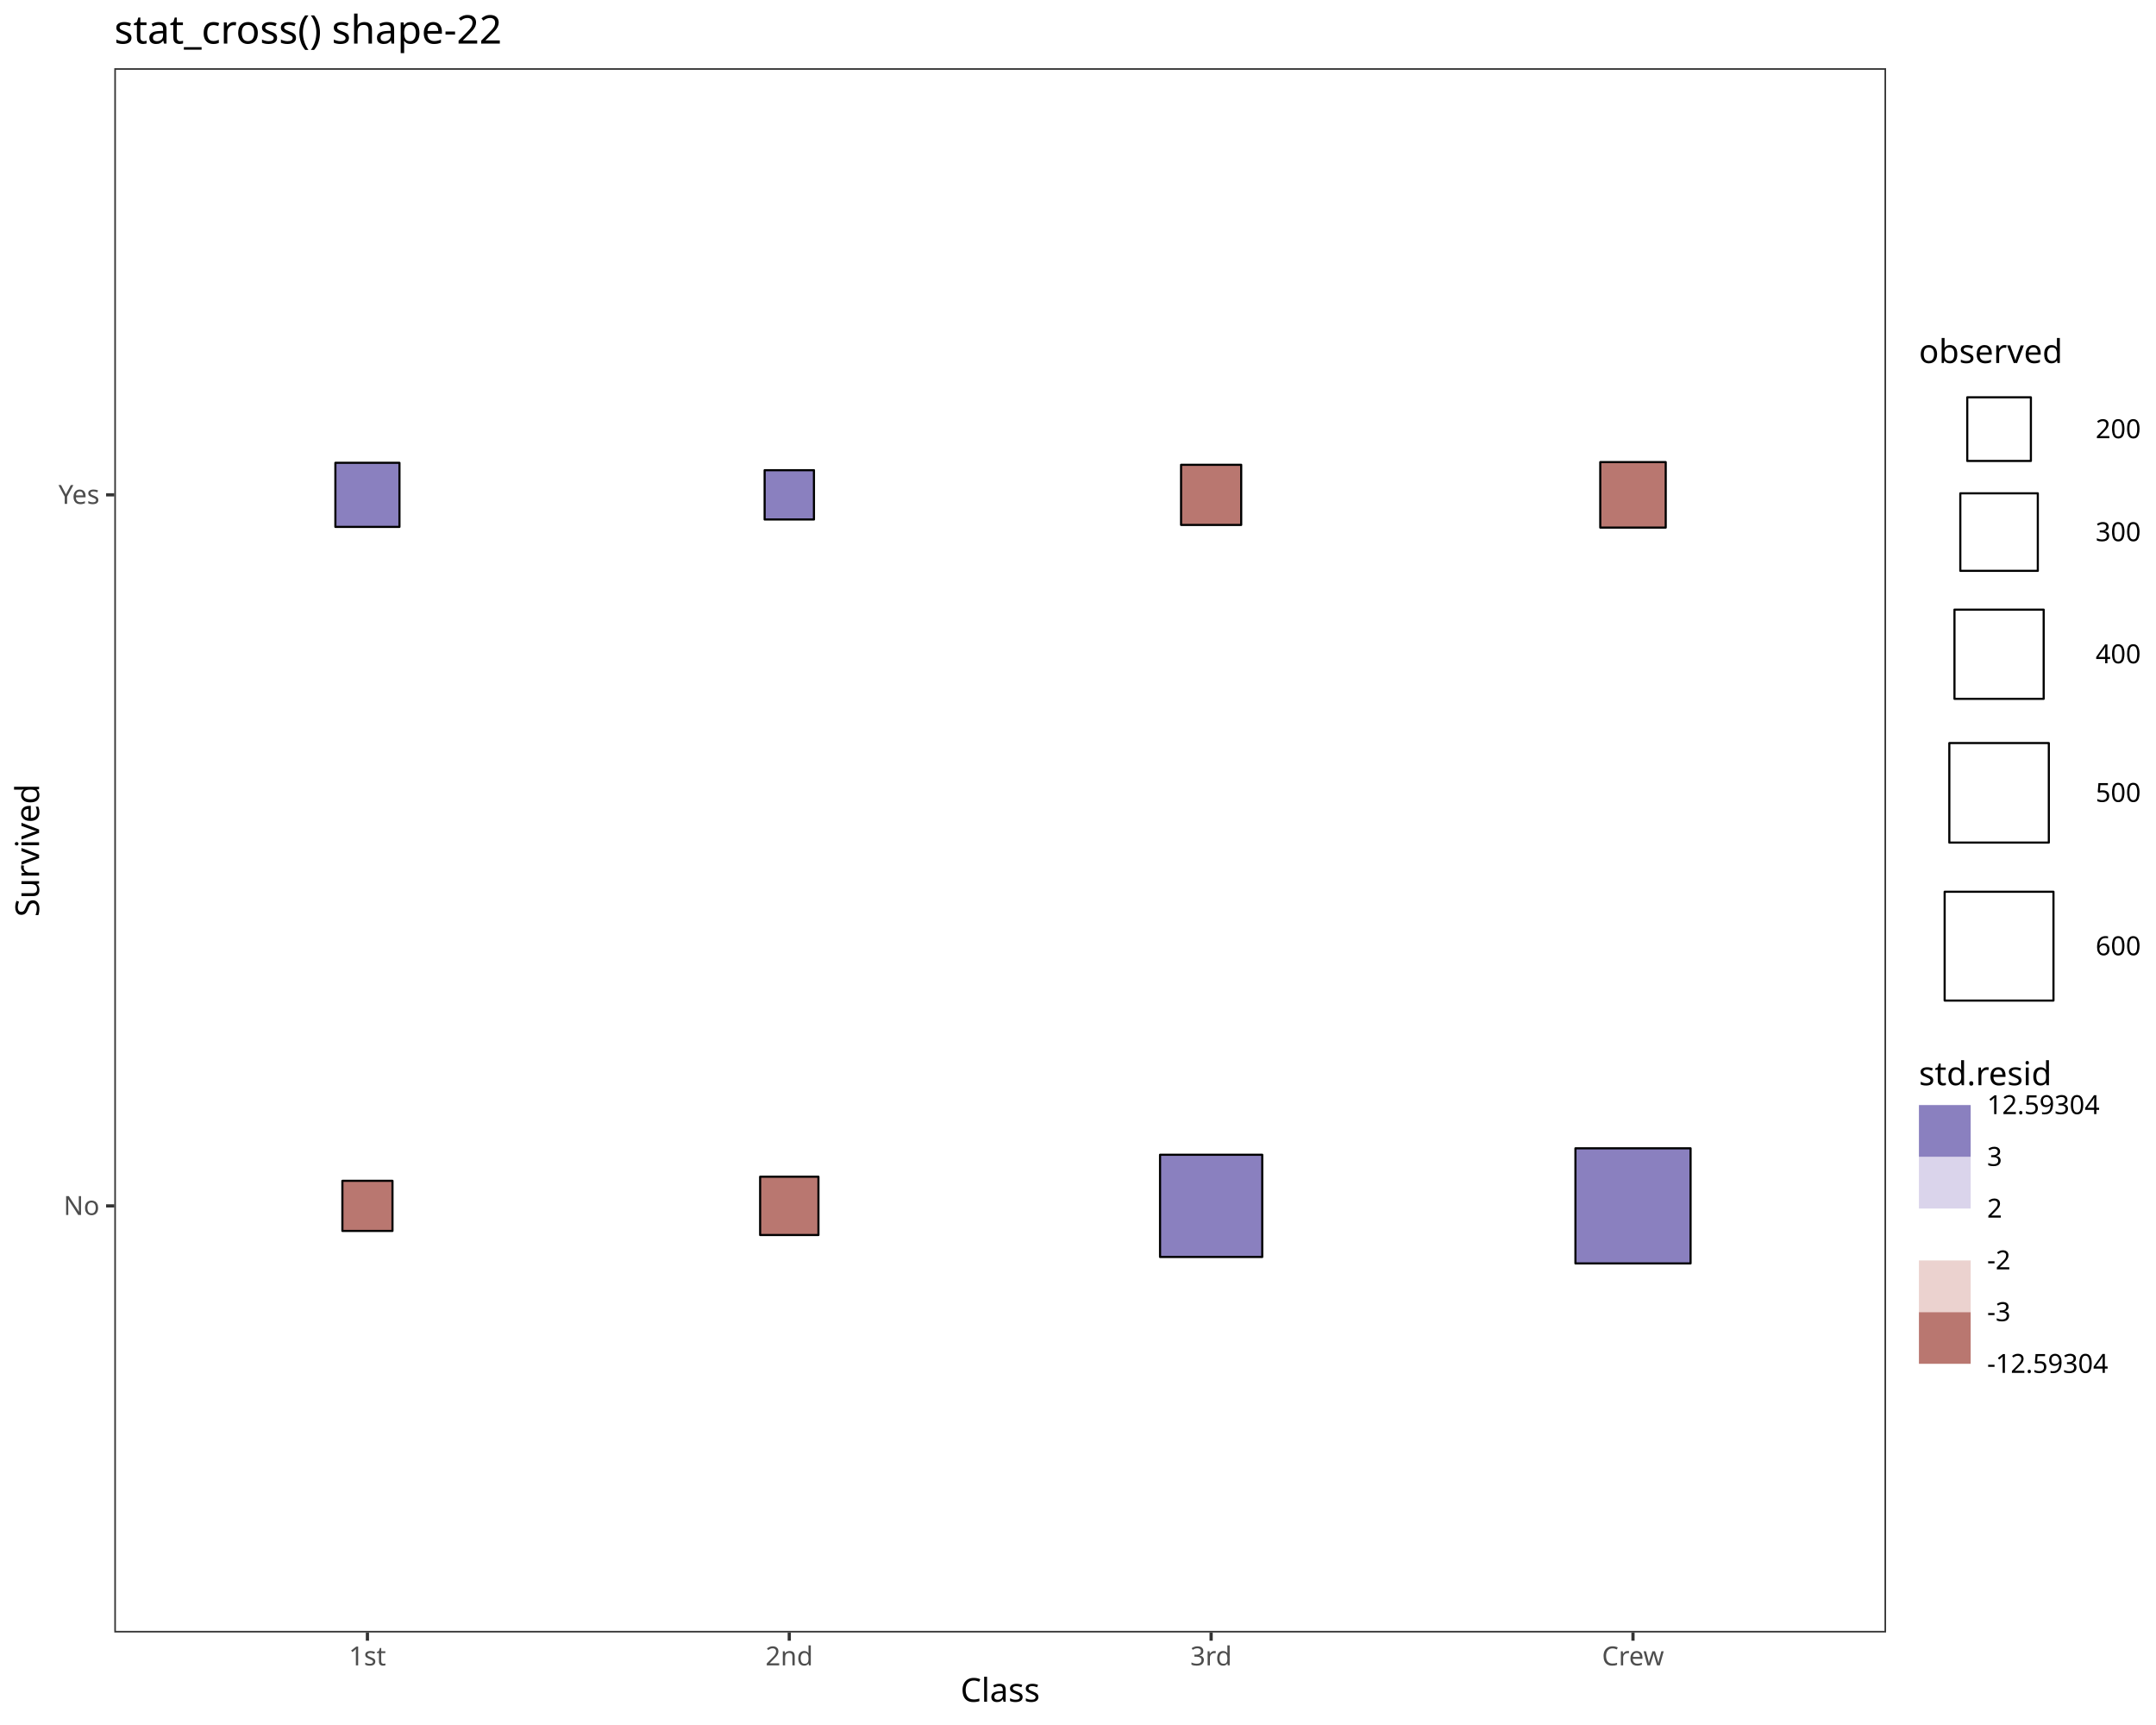
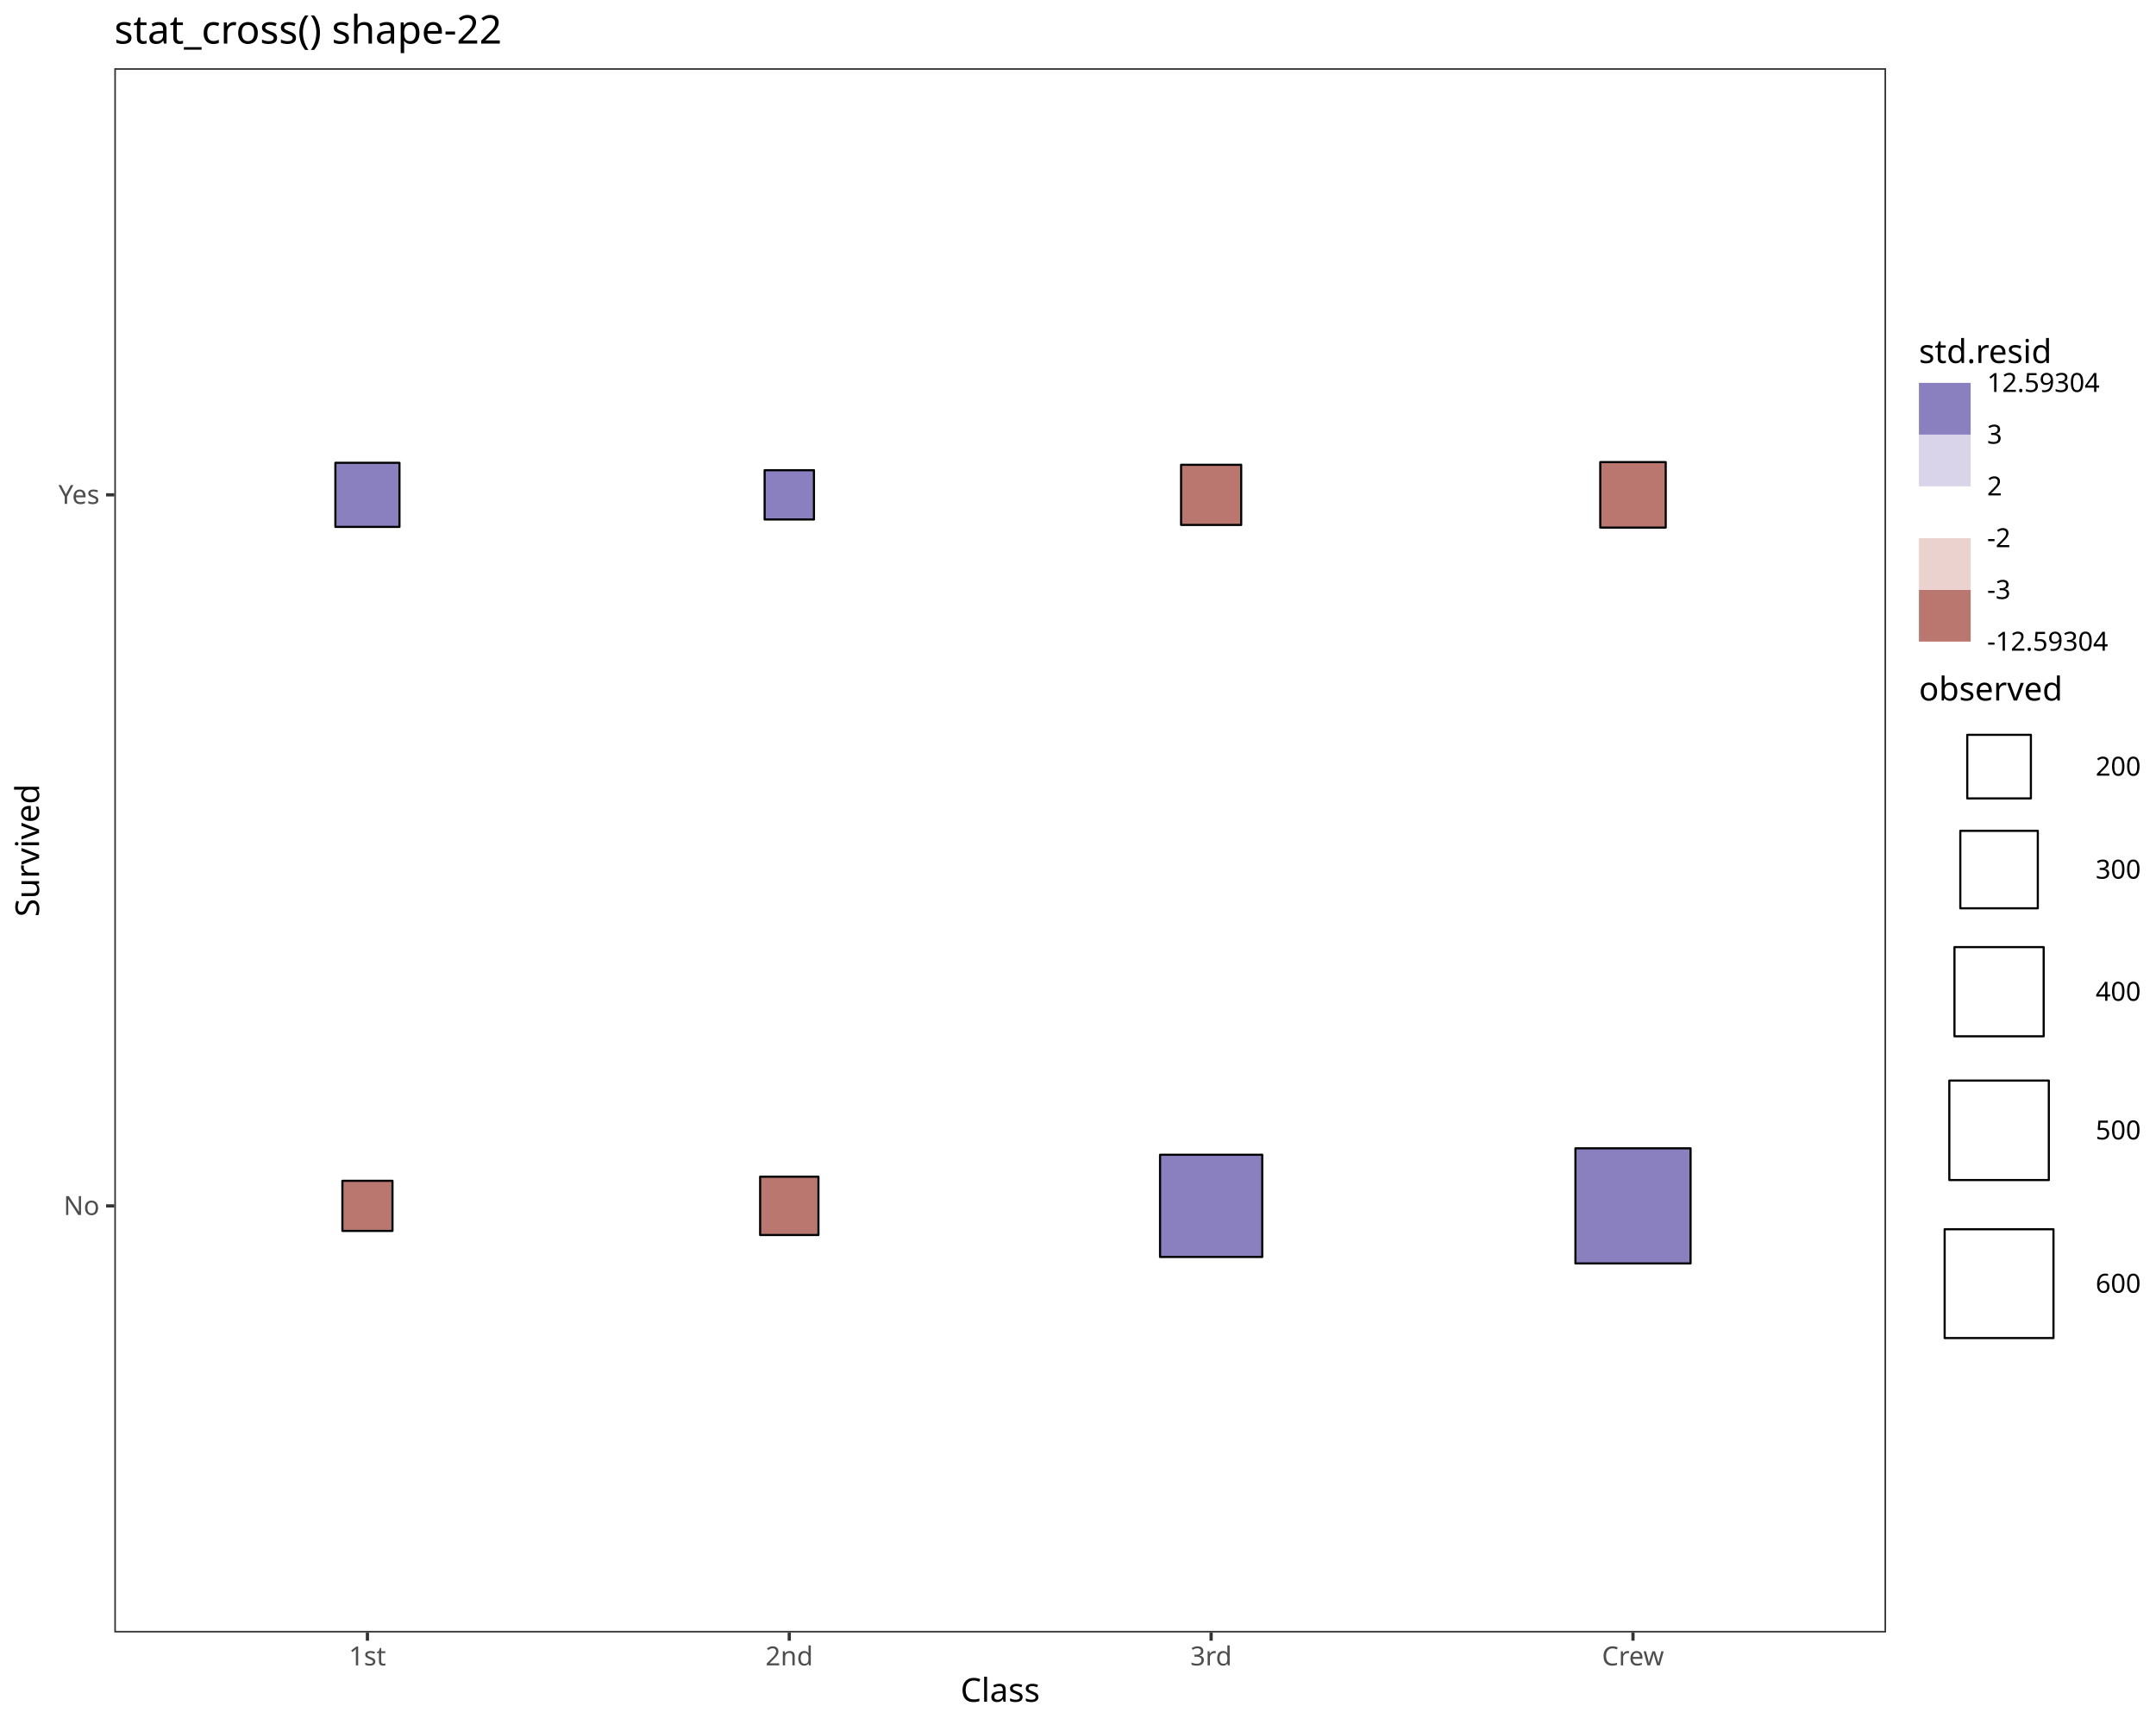
<svg xmlns="http://www.w3.org/2000/svg" class="svglite" data-engine-version="2.0" width="720.00pt" height="576.00pt" viewBox="0 0 720.00 576.00">
  <defs>
    <style type="text/css">
    .svglite line, .svglite polyline, .svglite polygon, .svglite path, .svglite rect, .svglite circle {
      fill: none;
      stroke: #000000;
      stroke-linecap: round;
      stroke-linejoin: round;
      stroke-miterlimit: 10.00;
    }
  </style>
  </defs>
  <rect width="100%" height="100%" style="stroke: none; fill: #FFFFFF;" />
  <defs>
    <clipPath id="cpMC4wMHw3MjAuMDB8MC4wMHw1NzYuMDA=">
      <rect x="0.00" y="0.00" width="720.00" height="576.00" />
    </clipPath>
  </defs>
  <g clip-path="url(#cpMC4wMHw3MjAuMDB8MC4wMHw1NzYuMDA=)">
    <rect x="0.00" y="0.00" width="720.00" height="576.00" style="stroke-width: 1.07; stroke: #FFFFFF; fill: #FFFFFF;" />
  </g>
  <defs>
    <clipPath id="cpMzguMTd8NjI5Ljg3fDIyLjc4fDU0NS4xMQ==">
      <rect x="38.17" y="22.78" width="591.69" height="522.33" />
    </clipPath>
  </defs>
  <g clip-path="url(#cpMzguMTd8NjI5Ljg3fDIyLjc4fDU0NS4xMQ==)">
    <rect x="38.17" y="22.78" width="591.69" height="522.33" style="stroke-width: 1.07; stroke: none; fill: #FFFFFF;" />
    <rect x="114.34" y="394.29" width="16.73" height="16.73" style="stroke-width: 0.71; fill: #B97770;" />
    <rect x="112.00" y="154.54" width="21.40" height="21.40" style="stroke-width: 0.71; fill: #8A80BF;" />
    <rect x="253.85" y="392.92" width="19.47" height="19.47" style="stroke-width: 0.71; fill: #B97770;" />
    <rect x="255.35" y="157.00" width="16.47" height="16.47" style="stroke-width: 0.71; fill: #8A80BF;" />
    <rect x="387.40" y="385.59" width="34.13" height="34.13" style="stroke-width: 0.71; fill: #8A80BF;" />
    <rect x="394.42" y="155.20" width="20.08" height="20.08" style="stroke-width: 0.71; fill: #B97770;" />
    <rect x="526.12" y="383.43" width="38.45" height="38.45" style="stroke-width: 0.71; fill: #8A80BF;" />
    <rect x="534.41" y="154.31" width="21.86" height="21.86" style="stroke-width: 0.71; fill: #B97770;" />
    <rect x="38.17" y="22.78" width="591.69" height="522.33" style="stroke-width: 1.07; stroke: #333333;" />
  </g>
  <g clip-path="url(#cpMC4wMHw3MjAuMDB8MC4wMHw1NzYuMDA=)">
    <text x="33.24" y="405.69" text-anchor="end" style="font-size: 8.80px; fill: #4D4D4D; font-family: sans;" textLength="11.25px" lengthAdjust="spacingAndGlyphs">No</text>
    <text x="33.24" y="168.26" text-anchor="end" style="font-size: 8.80px; fill: #4D4D4D; font-family: sans;" textLength="15.17px" lengthAdjust="spacingAndGlyphs">Yes</text>
    <polyline points="35.43,402.66 38.17,402.66 " style="stroke-width: 1.07; stroke: #333333; stroke-linecap: butt;" />
    <polyline points="35.43,165.24 38.17,165.24 " style="stroke-width: 1.07; stroke: #333333; stroke-linecap: butt;" />
    <polyline points="122.70,547.85 122.70,545.11 " style="stroke-width: 1.07; stroke: #333333; stroke-linecap: butt;" />
    <polyline points="263.58,547.85 263.58,545.11 " style="stroke-width: 1.07; stroke: #333333; stroke-linecap: butt;" />
    <polyline points="404.46,547.85 404.46,545.11 " style="stroke-width: 1.07; stroke: #333333; stroke-linecap: butt;" />
    <polyline points="545.34,547.85 545.34,545.11 " style="stroke-width: 1.07; stroke: #333333; stroke-linecap: butt;" />
    <text x="122.70" y="556.10" text-anchor="middle" style="font-size: 8.80px; fill: #4D4D4D; font-family: sans;" textLength="11.74px" lengthAdjust="spacingAndGlyphs">1st</text>
    <text x="263.58" y="556.10" text-anchor="middle" style="font-size: 8.80px; fill: #4D4D4D; font-family: sans;" textLength="14.68px" lengthAdjust="spacingAndGlyphs">2nd</text>
    <text x="404.46" y="556.10" text-anchor="middle" style="font-size: 8.80px; fill: #4D4D4D; font-family: sans;" textLength="12.72px" lengthAdjust="spacingAndGlyphs">3rd</text>
    <text x="545.34" y="556.10" text-anchor="middle" style="font-size: 8.80px; fill: #4D4D4D; font-family: sans;" textLength="20.54px" lengthAdjust="spacingAndGlyphs">Crew</text>
    <text x="334.02" y="568.24" text-anchor="middle" style="font-size: 11.00px; font-family: sans;" textLength="27.52px" lengthAdjust="spacingAndGlyphs">Class</text>
    <text transform="translate(13.05,283.95) rotate(-90)" text-anchor="middle" style="font-size: 11.00px; font-family: sans;" textLength="42.81px" lengthAdjust="spacingAndGlyphs">Survived</text>
-     <rect x="640.83" y="112.51" width="73.69" height="230.19" style="stroke-width: 1.07; stroke: none; fill: #FFFFFF;" />
-     <text x="640.83" y="121.22" style="font-size: 11.00px; font-family: sans;" textLength="45.26px" lengthAdjust="spacingAndGlyphs">observed</text>
-     <rect x="640.83" y="127.84" width="53.53" height="30.91" style="stroke-width: 1.07; stroke: none; fill: #FFFFFF;" />
-     <rect x="656.97" y="132.67" width="21.25" height="21.25" style="stroke-width: 0.71;" />
-     <rect x="640.83" y="158.74" width="53.53" height="37.85" style="stroke-width: 1.07; stroke: none; fill: #FFFFFF;" />
-     <rect x="654.65" y="164.73" width="25.88" height="25.88" style="stroke-width: 0.71;" />
-     <rect x="640.83" y="196.60" width="53.53" height="43.71" style="stroke-width: 1.07; stroke: none; fill: #FFFFFF;" />
-     <rect x="652.70" y="203.56" width="29.79" height="29.79" style="stroke-width: 0.71;" />
-     <rect x="640.83" y="240.30" width="53.53" height="48.87" style="stroke-width: 1.07; stroke: none; fill: #FFFFFF;" />
-     <rect x="650.98" y="248.12" width="33.23" height="33.23" style="stroke-width: 0.71;" />
-     <rect x="640.83" y="289.17" width="53.53" height="53.53" style="stroke-width: 1.07; stroke: none; fill: #FFFFFF;" />
-     <rect x="649.42" y="297.76" width="36.34" height="36.34" style="stroke-width: 0.71;" />
-     <text x="699.84" y="146.32" style="font-size: 8.80px; font-family: sans;" textLength="14.68px" lengthAdjust="spacingAndGlyphs">200</text>
-     <text x="699.84" y="180.70" style="font-size: 8.80px; font-family: sans;" textLength="14.68px" lengthAdjust="spacingAndGlyphs">300</text>
-     <text x="699.84" y="221.48" style="font-size: 8.80px; font-family: sans;" textLength="14.68px" lengthAdjust="spacingAndGlyphs">400</text>
-     <text x="699.84" y="267.76" style="font-size: 8.80px; font-family: sans;" textLength="14.68px" lengthAdjust="spacingAndGlyphs">500</text>
-     <text x="699.84" y="318.96" style="font-size: 8.80px; font-family: sans;" textLength="14.68px" lengthAdjust="spacingAndGlyphs">600</text>
-     <rect x="640.83" y="353.66" width="62.40" height="101.73" style="stroke-width: 1.07; stroke: none; fill: #FFFFFF;" />
-     <text x="640.83" y="362.37" style="font-size: 11.00px; font-family: sans;" textLength="41.58px" lengthAdjust="spacingAndGlyphs">std.resid</text>
-     <rect x="640.83" y="438.11" width="17.28" height="17.28" style="stroke-width: 0.75; stroke: none; fill: #B97770;" />
-     <rect x="640.83" y="420.83" width="17.28" height="17.28" style="stroke-width: 0.75; stroke: none; fill: #EBD2CF;" />
-     <rect x="640.83" y="403.55" width="17.28" height="17.28" style="stroke-width: 0.75; stroke: none; fill: #FFFFFF;" />
-     <rect x="640.83" y="386.27" width="17.28" height="17.28" style="stroke-width: 0.75; stroke: none; fill: #DAD4EB;" />
-     <rect x="640.83" y="368.99" width="17.28" height="17.28" style="stroke-width: 0.75; stroke: none; fill: #8A80BF;" />
-     <text x="663.59" y="458.42" style="font-size: 8.80px; font-family: sans;" textLength="39.64px" lengthAdjust="spacingAndGlyphs">-12.59304</text>
-     <text x="663.59" y="441.14" style="font-size: 8.80px; font-family: sans;" textLength="7.82px" lengthAdjust="spacingAndGlyphs">-3</text>
-     <text x="663.59" y="423.86" style="font-size: 8.80px; font-family: sans;" textLength="7.82px" lengthAdjust="spacingAndGlyphs">-2</text>
-     <text x="663.59" y="406.58" style="font-size: 8.80px; font-family: sans;" textLength="4.89px" lengthAdjust="spacingAndGlyphs">2</text>
-     <text x="663.59" y="389.30" style="font-size: 8.80px; font-family: sans;" textLength="4.89px" lengthAdjust="spacingAndGlyphs">3</text>
-     <text x="663.59" y="372.02" style="font-size: 8.80px; font-family: sans;" textLength="36.71px" lengthAdjust="spacingAndGlyphs">12.59304</text>
+     <rect x="640.83" y="112.51" width="62.40" height="101.73" style="stroke-width: 1.07; stroke: none; fill: #FFFFFF;" />
+     <text x="640.83" y="121.22" style="font-size: 11.00px; font-family: sans;" textLength="41.58px" lengthAdjust="spacingAndGlyphs">std.resid</text>
+     <rect x="640.83" y="196.96" width="17.28" height="17.28" style="stroke-width: 0.75; stroke: none; fill: #B97770;" />
+     <rect x="640.83" y="179.68" width="17.28" height="17.28" style="stroke-width: 0.75; stroke: none; fill: #EBD2CF;" />
+     <rect x="640.83" y="162.40" width="17.28" height="17.28" style="stroke-width: 0.75; stroke: none; fill: #FFFFFF;" />
+     <rect x="640.83" y="145.12" width="17.28" height="17.28" style="stroke-width: 0.75; stroke: none; fill: #DAD4EB;" />
+     <rect x="640.83" y="127.84" width="17.28" height="17.28" style="stroke-width: 0.75; stroke: none; fill: #8A80BF;" />
+     <text x="663.59" y="217.27" style="font-size: 8.80px; font-family: sans;" textLength="39.64px" lengthAdjust="spacingAndGlyphs">-12.59304</text>
+     <text x="663.59" y="199.99" style="font-size: 8.80px; font-family: sans;" textLength="7.82px" lengthAdjust="spacingAndGlyphs">-3</text>
+     <text x="663.59" y="182.71" style="font-size: 8.80px; font-family: sans;" textLength="7.82px" lengthAdjust="spacingAndGlyphs">-2</text>
+     <text x="663.59" y="165.43" style="font-size: 8.80px; font-family: sans;" textLength="4.89px" lengthAdjust="spacingAndGlyphs">2</text>
+     <text x="663.59" y="148.15" style="font-size: 8.80px; font-family: sans;" textLength="4.89px" lengthAdjust="spacingAndGlyphs">3</text>
+     <text x="663.59" y="130.87" style="font-size: 8.80px; font-family: sans;" textLength="36.71px" lengthAdjust="spacingAndGlyphs">12.59304</text>
+     <rect x="640.83" y="225.20" width="73.69" height="230.19" style="stroke-width: 1.07; stroke: none; fill: #FFFFFF;" />
+     <text x="640.83" y="233.91" style="font-size: 11.00px; font-family: sans;" textLength="45.26px" lengthAdjust="spacingAndGlyphs">observed</text>
+     <rect x="640.83" y="240.53" width="53.53" height="30.91" style="stroke-width: 1.07; stroke: none; fill: #FFFFFF;" />
+     <rect x="656.97" y="245.36" width="21.25" height="21.25" style="stroke-width: 0.71;" />
+     <rect x="640.83" y="271.44" width="53.53" height="37.85" style="stroke-width: 1.07; stroke: none; fill: #FFFFFF;" />
+     <rect x="654.65" y="277.42" width="25.88" height="25.88" style="stroke-width: 0.71;" />
+     <rect x="640.83" y="309.29" width="53.53" height="43.71" style="stroke-width: 1.07; stroke: none; fill: #FFFFFF;" />
+     <rect x="652.70" y="316.25" width="29.79" height="29.79" style="stroke-width: 0.71;" />
+     <rect x="640.83" y="352.99" width="53.53" height="48.87" style="stroke-width: 1.07; stroke: none; fill: #FFFFFF;" />
+     <rect x="650.98" y="360.81" width="33.23" height="33.23" style="stroke-width: 0.71;" />
+     <rect x="640.83" y="401.86" width="53.53" height="53.53" style="stroke-width: 1.07; stroke: none; fill: #FFFFFF;" />
+     <rect x="649.42" y="410.46" width="36.34" height="36.34" style="stroke-width: 0.71;" />
+     <text x="699.84" y="259.01" style="font-size: 8.80px; font-family: sans;" textLength="14.68px" lengthAdjust="spacingAndGlyphs">200</text>
+     <text x="699.84" y="293.39" style="font-size: 8.80px; font-family: sans;" textLength="14.68px" lengthAdjust="spacingAndGlyphs">300</text>
+     <text x="699.84" y="334.17" style="font-size: 8.80px; font-family: sans;" textLength="14.68px" lengthAdjust="spacingAndGlyphs">400</text>
+     <text x="699.84" y="380.46" style="font-size: 8.80px; font-family: sans;" textLength="14.68px" lengthAdjust="spacingAndGlyphs">500</text>
+     <text x="699.84" y="431.65" style="font-size: 8.80px; font-family: sans;" textLength="14.68px" lengthAdjust="spacingAndGlyphs">600</text>
    <text x="38.17" y="14.56" style="font-size: 13.20px; font-family: sans;" textLength="127.69px" lengthAdjust="spacingAndGlyphs">stat_cross() shape-22</text>
  </g>
</svg>
